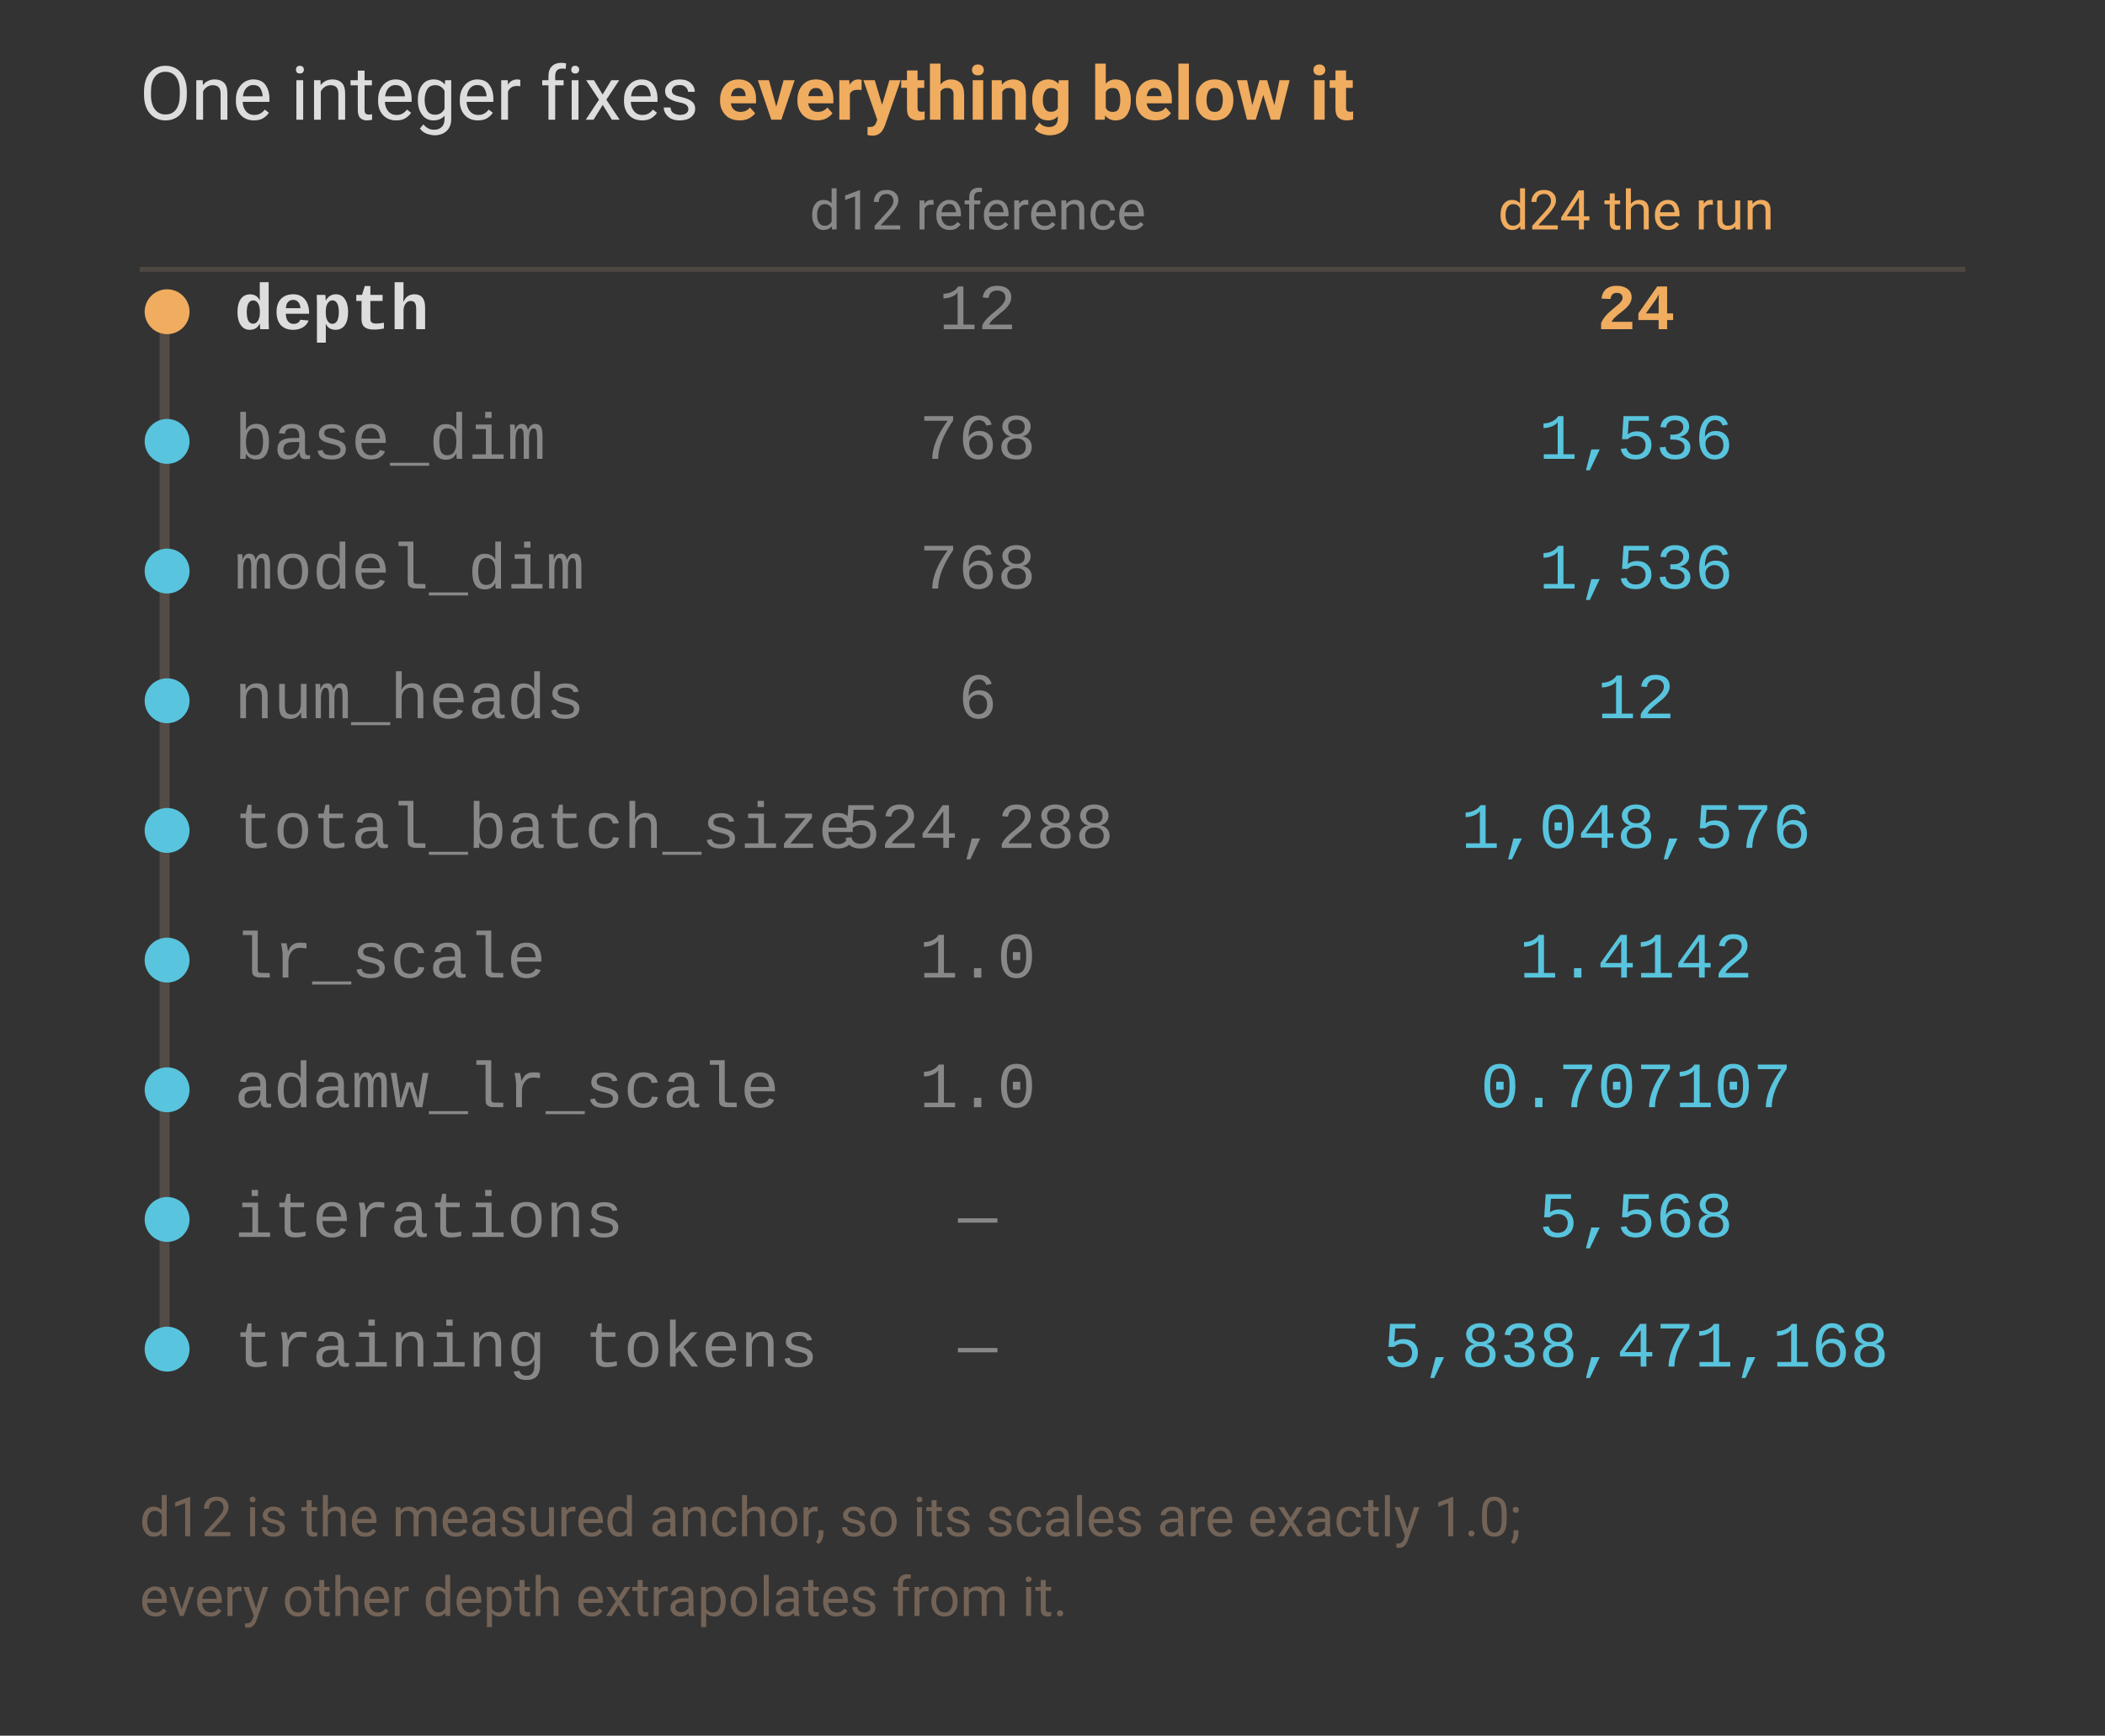
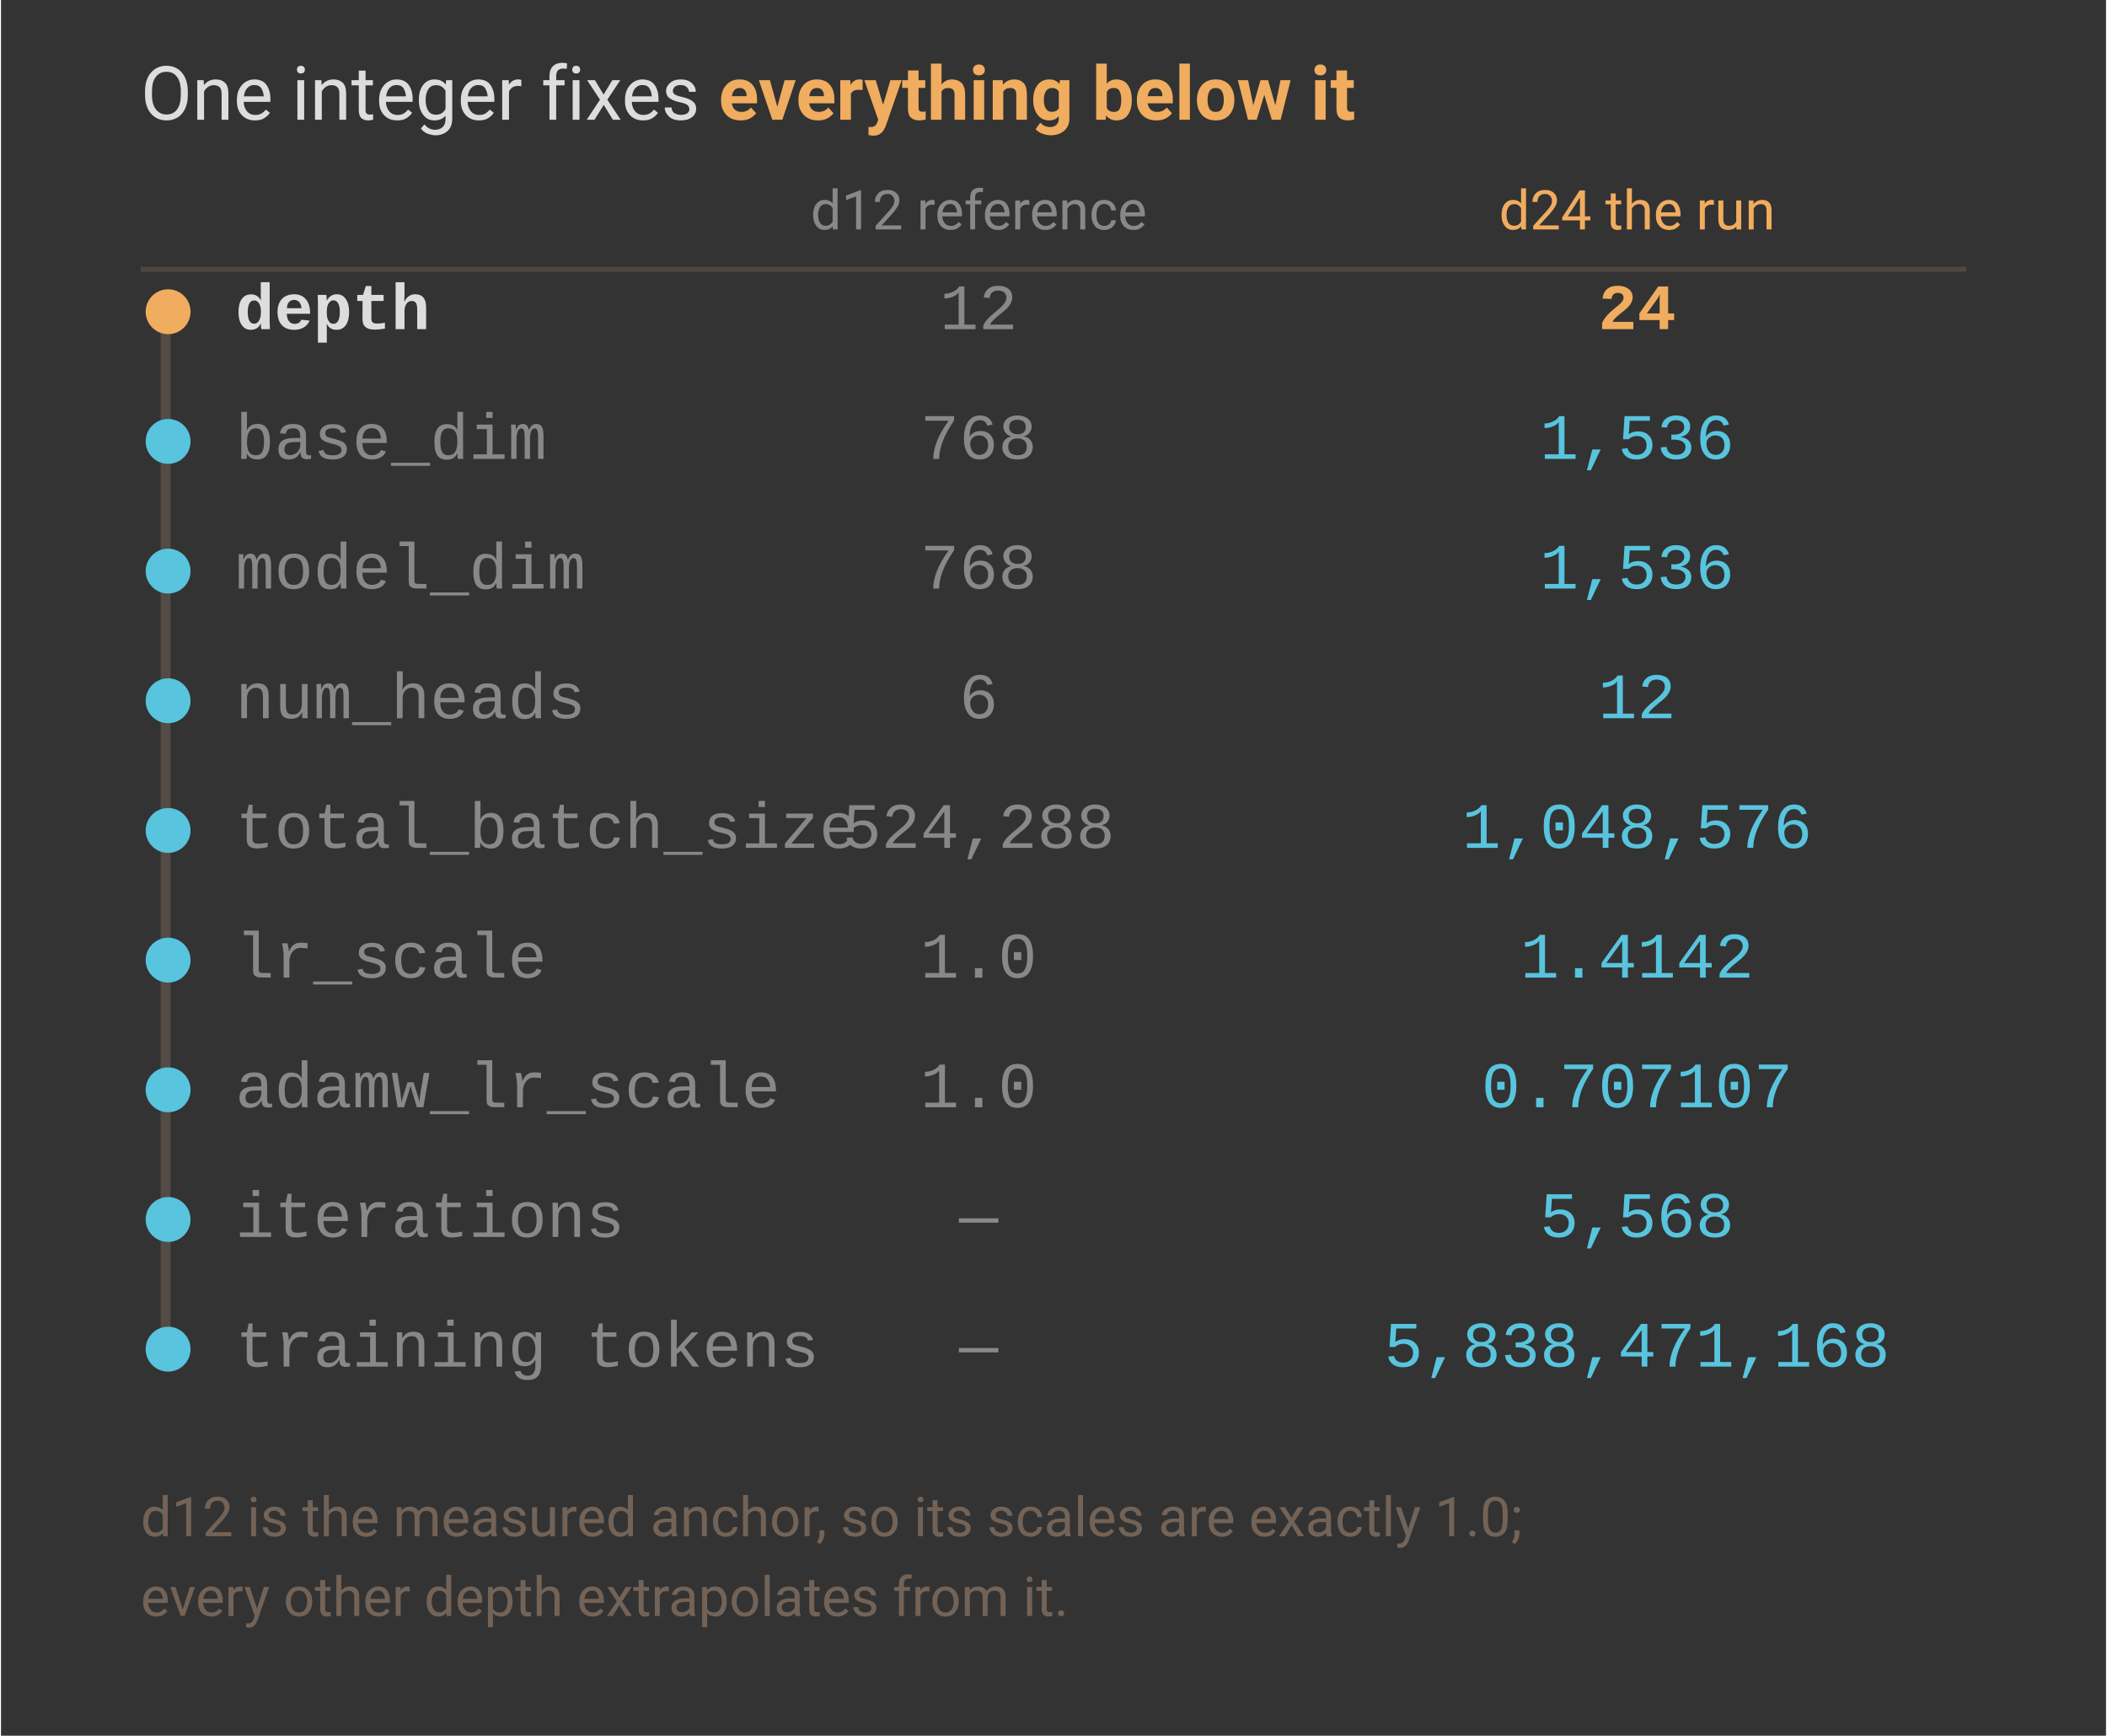
- <svg xmlns="http://www.w3.org/2000/svg" width="422" height="348" viewBox="0 0 422 348" font-family="-apple-system,BlinkMacSystemFont,'Segoe UI',Roboto,Helvetica,Arial,sans-serif" role="img" aria-label="The --depth cascade: one integer determines width, heads, batch size, learning-rate scaling and training horizon.">
+ <svg xmlns="http://www.w3.org/2000/svg" width="528" height="435" viewBox="0 0 422 348" font-family="-apple-system,BlinkMacSystemFont,'Segoe UI',Roboto,Helvetica,Arial,sans-serif" role="img" aria-label="The --depth cascade: one integer determines width, heads, batch size, learning-rate scaling and training horizon.">
  <rect width="422" height="348" fill="#333333" />
  <text x="28" y="24" font-size="15" fill="#DDDDDD">One integer fixes <tspan fill="#F0AC5F" font-weight="600">everything below it</tspan>
  </text>
  <text x="196.0" y="46.0" font-size="11" fill="#888888" text-anchor="middle">d12  reference</text>
  <text x="328.0" y="46.0" font-size="11" fill="#F0AC5F" text-anchor="middle">d24  the run</text>
  <line x1="28.0" y1="54.0" x2="394.0" y2="54.0" stroke="#736357" stroke-width="1" opacity="0.4" />
  <line x1="33.0" y1="66.0" x2="33.0" y2="92.0" stroke="#736357" stroke-width="2" opacity="0.5" />
  <rect x="29.0" y="58.0" width="9.0" height="9.0" rx="5" fill="#F0AC5F" />
  <text x="47.0" y="66.0" font-size="13" fill="#DDDDDD" text-anchor="start" font-weight="600" font-family="ui-monospace,SFMono-Regular,Consolas,'Liberation Mono',Menlo,monospace">depth</text>
  <text x="196.0" y="66.0" font-size="13" fill="#888888" text-anchor="middle" font-family="ui-monospace,SFMono-Regular,Consolas,'Liberation Mono',Menlo,monospace">12</text>
  <text x="328.0" y="66.0" font-size="13" fill="#F0AC5F" text-anchor="middle" font-weight="600" font-family="ui-monospace,SFMono-Regular,Consolas,'Liberation Mono',Menlo,monospace">24</text>
  <line x1="33.0" y1="92.0" x2="33.0" y2="118.0" stroke="#736357" stroke-width="2" opacity="0.5" />
  <rect x="29.0" y="84.0" width="9.0" height="9.0" rx="5" fill="#58C4DD" />
  <text x="47.0" y="92.0" font-size="13" fill="#888888" text-anchor="start" font-family="ui-monospace,SFMono-Regular,Consolas,'Liberation Mono',Menlo,monospace">base_dim</text>
  <text x="196.0" y="92.0" font-size="13" fill="#888888" text-anchor="middle" font-family="ui-monospace,SFMono-Regular,Consolas,'Liberation Mono',Menlo,monospace">768</text>
  <text x="328.0" y="92.0" font-size="13" fill="#58C4DD" text-anchor="middle" font-family="ui-monospace,SFMono-Regular,Consolas,'Liberation Mono',Menlo,monospace">1,536</text>
  <line x1="33.0" y1="118.0" x2="33.0" y2="144.0" stroke="#736357" stroke-width="2" opacity="0.5" />
  <rect x="29.0" y="110.0" width="9.0" height="9.0" rx="5" fill="#58C4DD" />
  <text x="47.0" y="118.0" font-size="13" fill="#888888" text-anchor="start" font-family="ui-monospace,SFMono-Regular,Consolas,'Liberation Mono',Menlo,monospace">model_dim</text>
  <text x="196.0" y="118.0" font-size="13" fill="#888888" text-anchor="middle" font-family="ui-monospace,SFMono-Regular,Consolas,'Liberation Mono',Menlo,monospace">768</text>
  <text x="328.0" y="118.0" font-size="13" fill="#58C4DD" text-anchor="middle" font-family="ui-monospace,SFMono-Regular,Consolas,'Liberation Mono',Menlo,monospace">1,536</text>
  <line x1="33.0" y1="144.0" x2="33.0" y2="170.0" stroke="#736357" stroke-width="2" opacity="0.5" />
  <rect x="29.0" y="136.0" width="9.0" height="9.0" rx="5" fill="#58C4DD" />
  <text x="47.0" y="144.0" font-size="13" fill="#888888" text-anchor="start" font-family="ui-monospace,SFMono-Regular,Consolas,'Liberation Mono',Menlo,monospace">num_heads</text>
  <text x="196.0" y="144.0" font-size="13" fill="#888888" text-anchor="middle" font-family="ui-monospace,SFMono-Regular,Consolas,'Liberation Mono',Menlo,monospace">6</text>
  <text x="328.0" y="144.0" font-size="13" fill="#58C4DD" text-anchor="middle" font-family="ui-monospace,SFMono-Regular,Consolas,'Liberation Mono',Menlo,monospace">12</text>
  <line x1="33.0" y1="170.0" x2="33.0" y2="196.0" stroke="#736357" stroke-width="2" opacity="0.5" />
  <rect x="29.0" y="162.0" width="9.0" height="9.0" rx="5" fill="#58C4DD" />
  <text x="47.0" y="170.0" font-size="13" fill="#888888" text-anchor="start" font-family="ui-monospace,SFMono-Regular,Consolas,'Liberation Mono',Menlo,monospace">total_batch_size</text>
  <text x="196.0" y="170.0" font-size="13" fill="#888888" text-anchor="middle" font-family="ui-monospace,SFMono-Regular,Consolas,'Liberation Mono',Menlo,monospace">524,288</text>
  <text x="328.0" y="170.0" font-size="13" fill="#58C4DD" text-anchor="middle" font-family="ui-monospace,SFMono-Regular,Consolas,'Liberation Mono',Menlo,monospace">1,048,576</text>
  <line x1="33.0" y1="196.0" x2="33.0" y2="222.0" stroke="#736357" stroke-width="2" opacity="0.5" />
  <rect x="29.0" y="188.0" width="9.0" height="9.0" rx="5" fill="#58C4DD" />
  <text x="47.0" y="196.0" font-size="13" fill="#888888" text-anchor="start" font-family="ui-monospace,SFMono-Regular,Consolas,'Liberation Mono',Menlo,monospace">lr_scale</text>
  <text x="196.0" y="196.0" font-size="13" fill="#888888" text-anchor="middle" font-family="ui-monospace,SFMono-Regular,Consolas,'Liberation Mono',Menlo,monospace">1.0</text>
  <text x="328.0" y="196.0" font-size="13" fill="#58C4DD" text-anchor="middle" font-family="ui-monospace,SFMono-Regular,Consolas,'Liberation Mono',Menlo,monospace">1.4142</text>
  <line x1="33.0" y1="222.0" x2="33.0" y2="248.0" stroke="#736357" stroke-width="2" opacity="0.5" />
  <rect x="29.0" y="214.0" width="9.0" height="9.0" rx="5" fill="#58C4DD" />
  <text x="47.0" y="222.0" font-size="13" fill="#888888" text-anchor="start" font-family="ui-monospace,SFMono-Regular,Consolas,'Liberation Mono',Menlo,monospace">adamw_lr_scale</text>
  <text x="196.0" y="222.0" font-size="13" fill="#888888" text-anchor="middle" font-family="ui-monospace,SFMono-Regular,Consolas,'Liberation Mono',Menlo,monospace">1.0</text>
  <text x="328.0" y="222.0" font-size="13" fill="#58C4DD" text-anchor="middle" font-family="ui-monospace,SFMono-Regular,Consolas,'Liberation Mono',Menlo,monospace">0.707107</text>
  <line x1="33.0" y1="248.0" x2="33.0" y2="274.0" stroke="#736357" stroke-width="2" opacity="0.5" />
  <rect x="29.0" y="240.0" width="9.0" height="9.0" rx="5" fill="#58C4DD" />
  <text x="47.0" y="248.0" font-size="13" fill="#888888" text-anchor="start" font-family="ui-monospace,SFMono-Regular,Consolas,'Liberation Mono',Menlo,monospace">iterations</text>
  <text x="196.0" y="248.0" font-size="13" fill="#888888" text-anchor="middle" font-family="ui-monospace,SFMono-Regular,Consolas,'Liberation Mono',Menlo,monospace">—</text>
  <text x="328.0" y="248.0" font-size="13" fill="#58C4DD" text-anchor="middle" font-family="ui-monospace,SFMono-Regular,Consolas,'Liberation Mono',Menlo,monospace">5,568</text>
  <rect x="29.0" y="266.0" width="9.0" height="9.0" rx="5" fill="#58C4DD" />
  <text x="47.0" y="274.0" font-size="13" fill="#888888" text-anchor="start" font-family="ui-monospace,SFMono-Regular,Consolas,'Liberation Mono',Menlo,monospace">training tokens</text>
  <text x="196.0" y="274.0" font-size="13" fill="#888888" text-anchor="middle" font-family="ui-monospace,SFMono-Regular,Consolas,'Liberation Mono',Menlo,monospace">—</text>
  <text x="328.0" y="274.0" font-size="13" fill="#58C4DD" text-anchor="middle" font-family="ui-monospace,SFMono-Regular,Consolas,'Liberation Mono',Menlo,monospace">5,838,471,168</text>
  <text x="28.0" y="308.0" font-size="11" fill="#736357" text-anchor="start">d12 is the measured anchor, so its scales are exactly 1.0;</text>
  <text x="28.0" y="324.0" font-size="11" fill="#736357" text-anchor="start">every other depth extrapolates from it.</text>
</svg>
